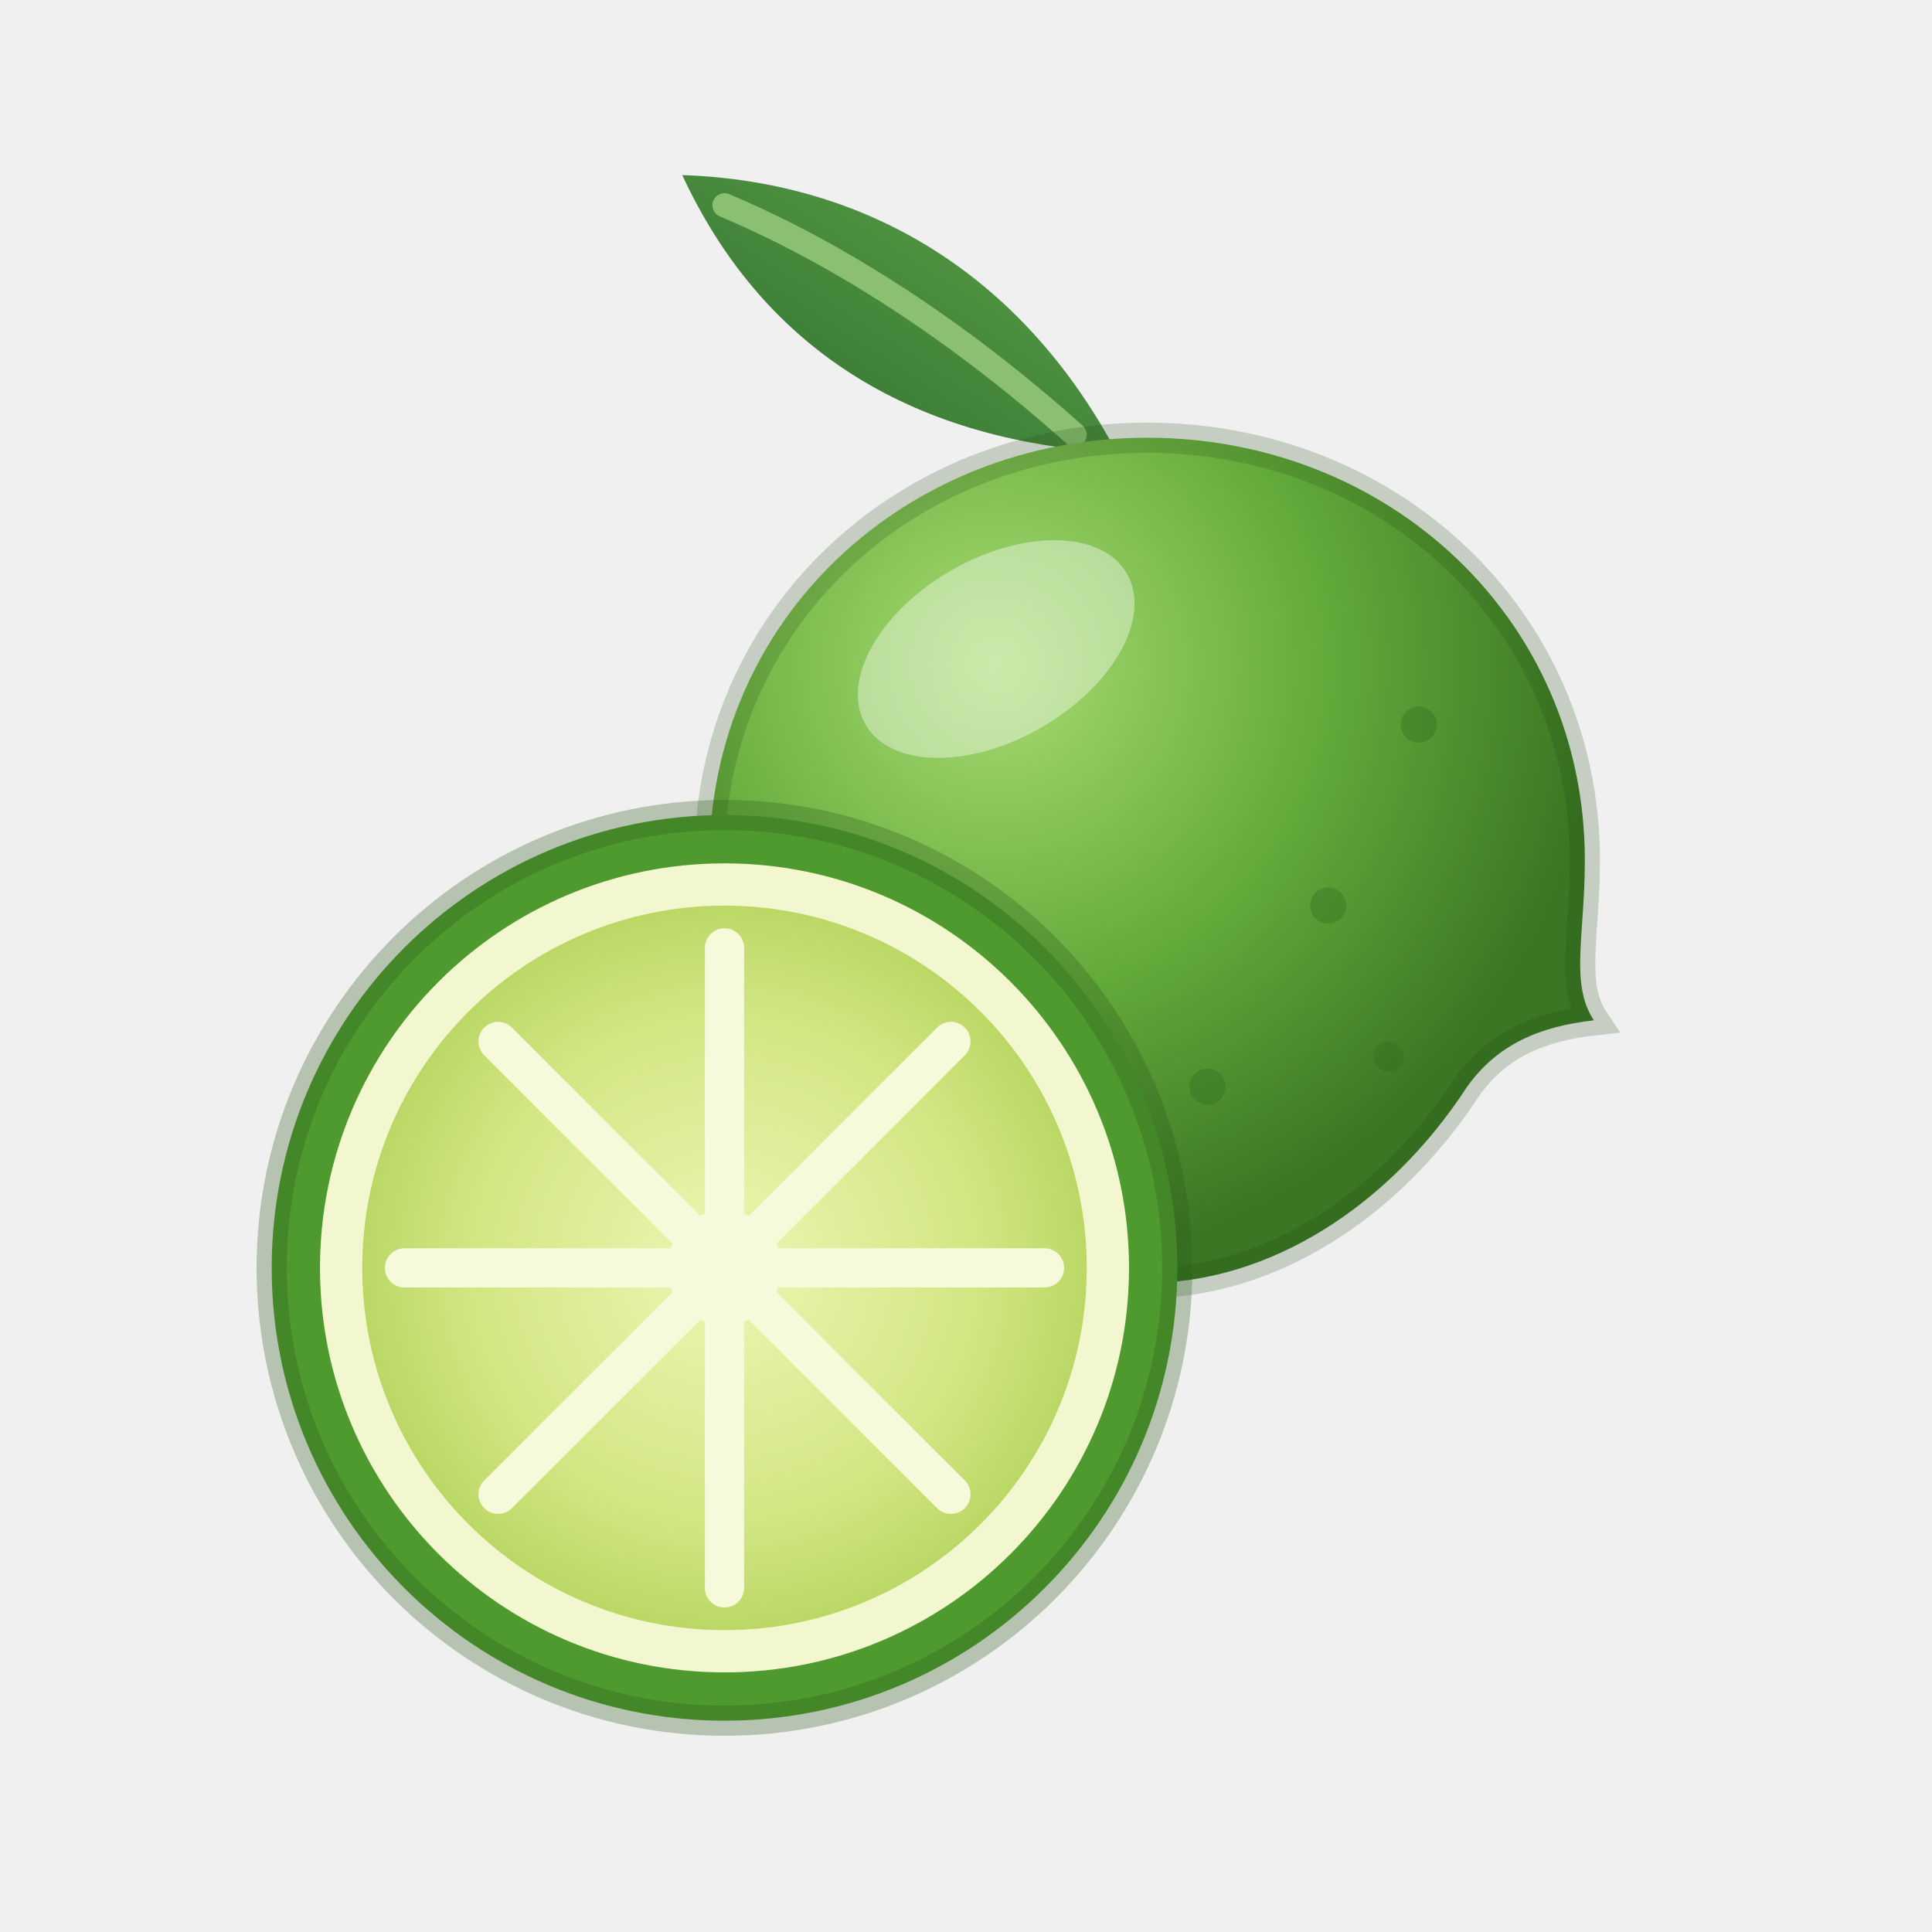
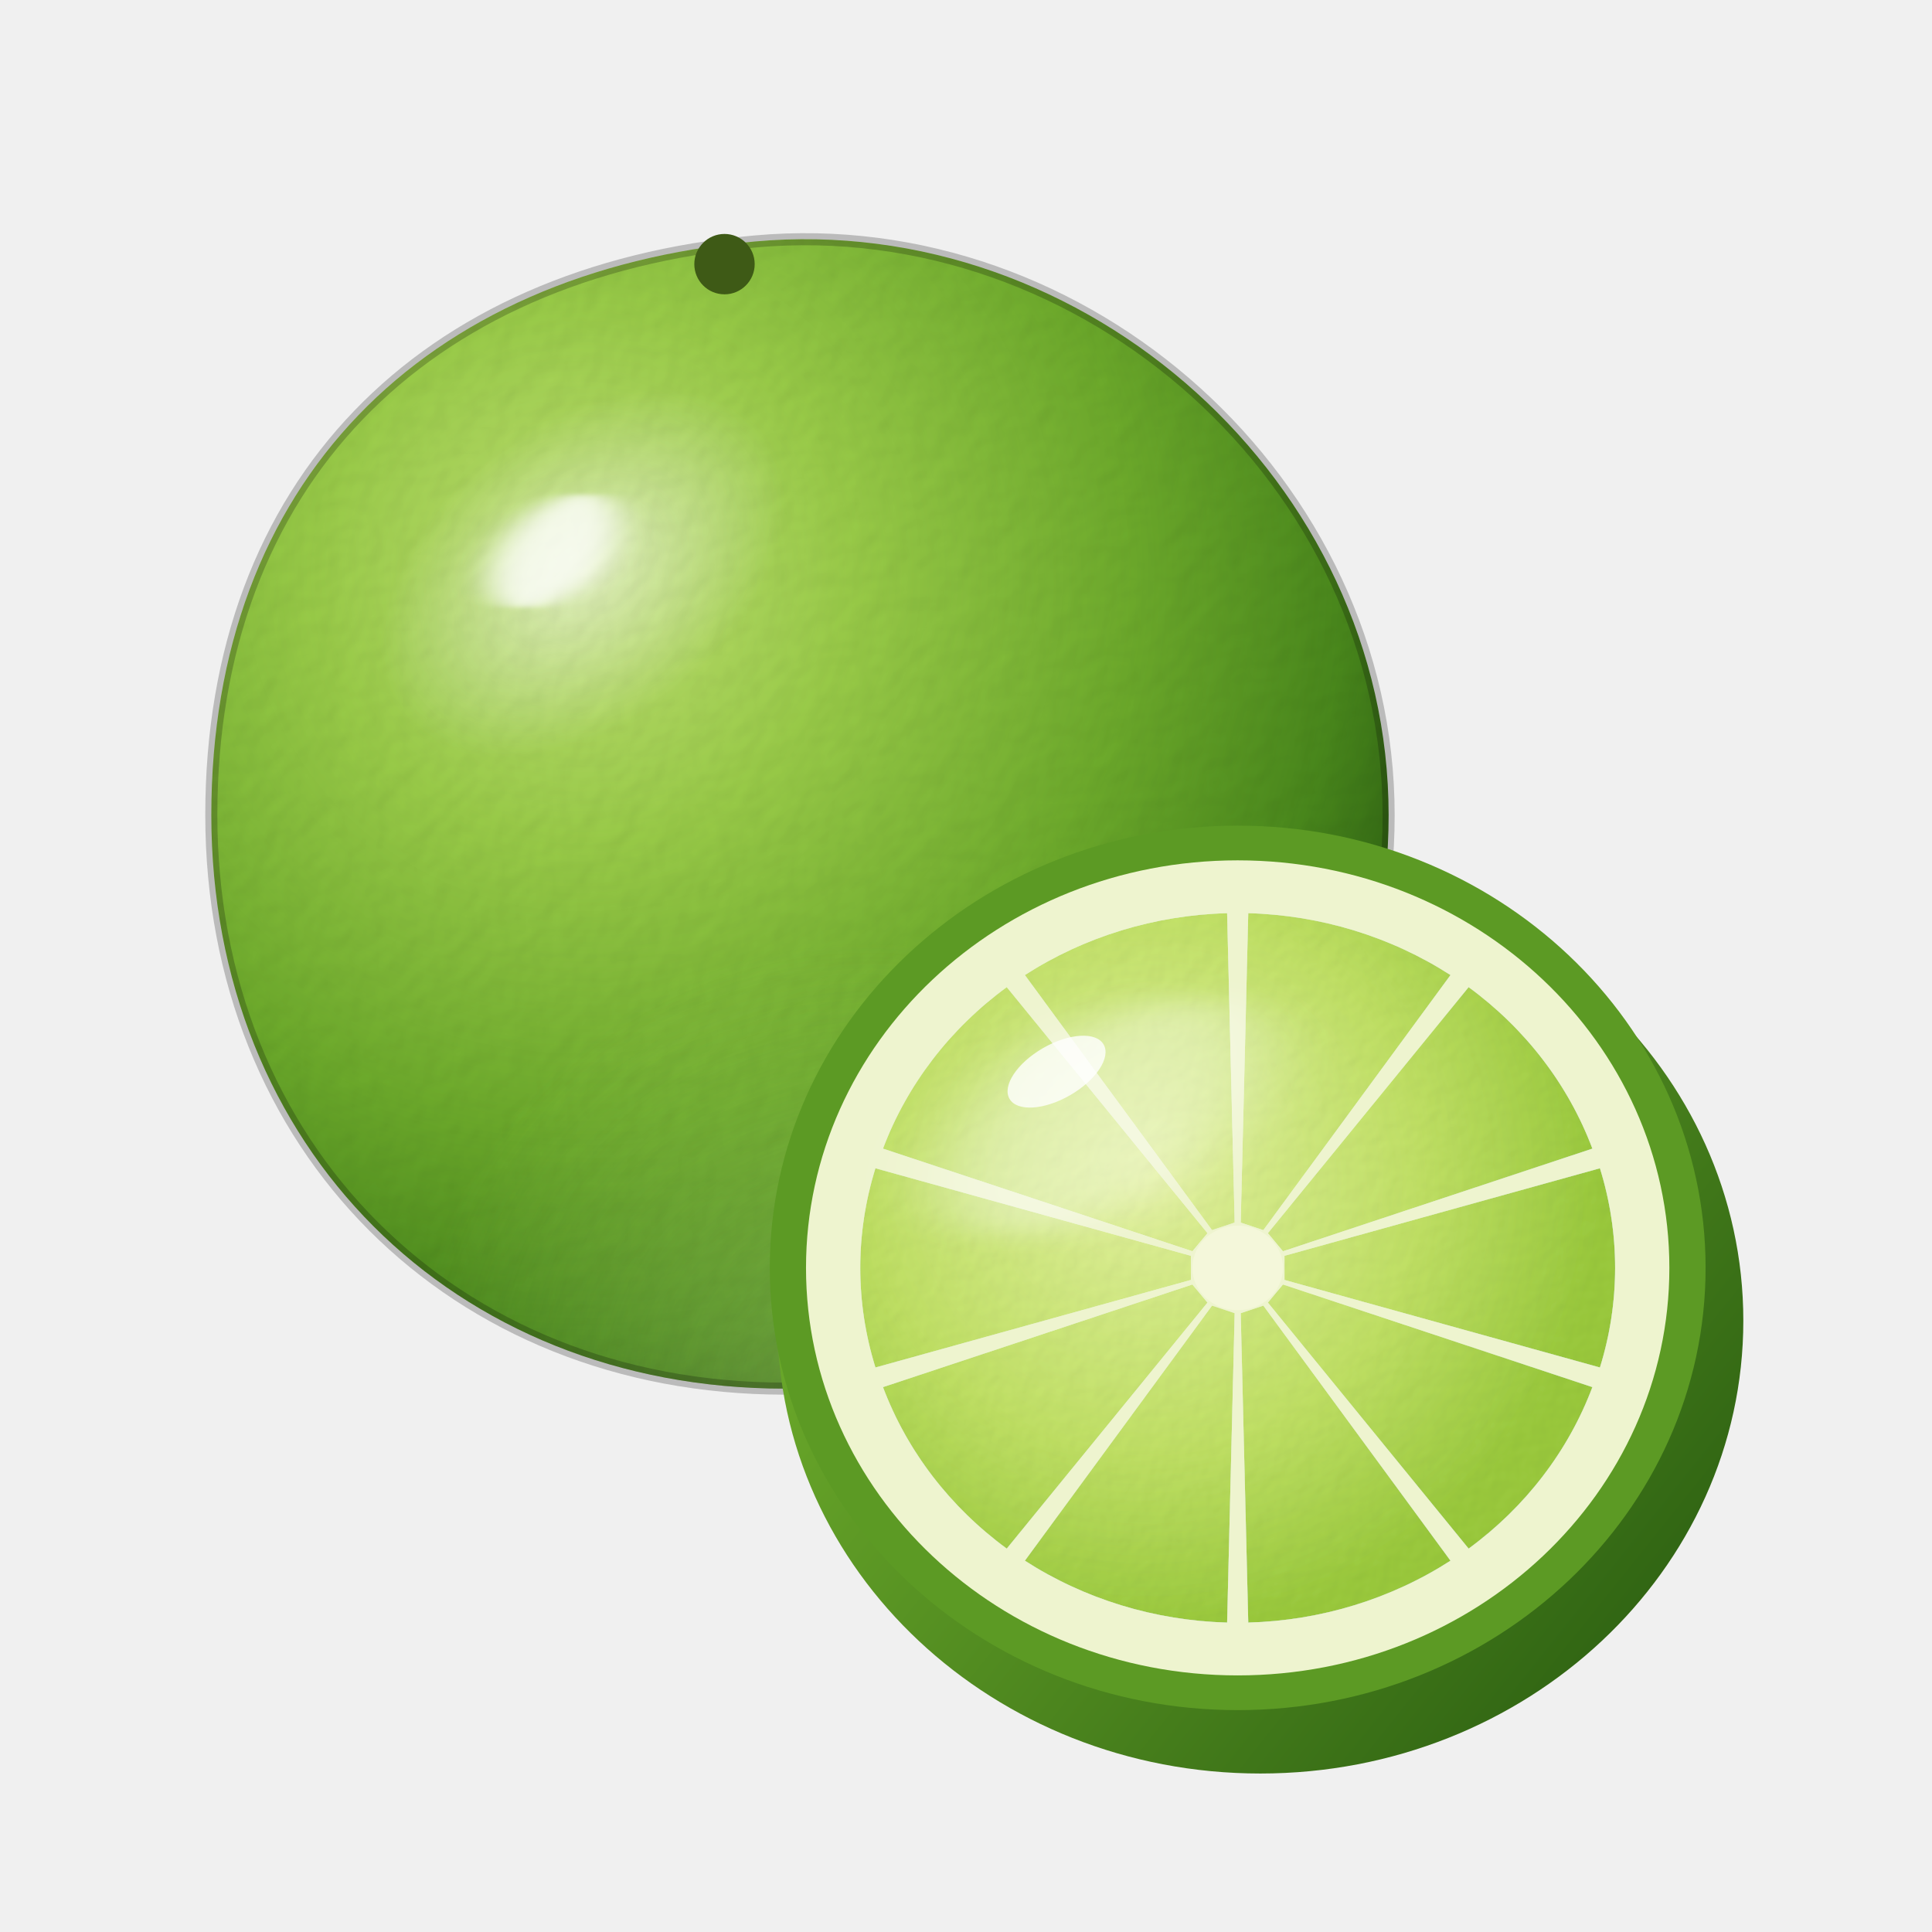
- <svg xmlns="http://www.w3.org/2000/svg" viewBox="0 0 64 64">
+ <svg xmlns="http://www.w3.org/2000/svg" viewBox="0 0 128 128">
  <defs>
-     <radialGradient id="piel" cx="33" cy="22" r="20" gradientUnits="userSpaceOnUse">
-       <stop offset="0" stop-color="#A9DC72" />
-       <stop offset=".55" stop-color="#62AA3A" />
-       <stop offset="1" stop-color="#3A7624" />
+     <clipPath id="ec">
+       <path d="M50 16C72 14 92 32 92 54C92 76 74 92 52 92C30 92 14 76 14 54C14 32 28 18 50 16Z" />
+     </clipPath>
+     <radialGradient id="eb" cx="38.6" cy="38" r="58.9" gradientUnits="userSpaceOnUse">
+       <stop offset="0" stop-color="#C6E777" />
+       <stop offset="0.3" stop-color="#9DD04A" />
+       <stop offset="0.62" stop-color="#6FAE2C" />
+       <stop offset="0.86" stop-color="#4A8A1C" />
+       <stop offset="1" stop-color="#2E6212" />
    </radialGradient>
-     <radialGradient id="gajos" cx="24" cy="42" r="12" gradientUnits="userSpaceOnUse">
-       <stop offset="0" stop-color="#EEF6B4" />
-       <stop offset=".7" stop-color="#D2E683" />
-       <stop offset="1" stop-color="#BBD866" />
+     <radialGradient id="eh" cx="0" cy="0" r="1" gradientUnits="userSpaceOnUse" gradientTransform="translate(38.6 38) rotate(-38) scale(15.2 9.9)">
+       <stop offset="0" stop-color="#fff" stop-opacity="0.558" />
+       <stop offset="1" stop-color="#fff" stop-opacity="0" />
    </radialGradient>
-     <linearGradient id="hoja" x1="0" y1="1" x2="1" y2="0">
-       <stop offset="0" stop-color="#2F6E2E" />
-       <stop offset="1" stop-color="#5DA34A" />
+     <filter id="ef" x="-50%" y="-50%" width="200%" height="200%">
+       <feGaussianBlur stdDeviation="0.8" />
+     </filter>
+     <radialGradient id="er" cx="57.6" cy="92.8" r="30.4" gradientUnits="userSpaceOnUse">
+       <stop offset="0" stop-color="#B8E07A" stop-opacity="0.42" />
+       <stop offset="1" stop-color="#B8E07A" stop-opacity="0" />
+     </radialGradient>
+     <filter id="et" x="0" y="0" width="128" height="128" filterUnits="userSpaceOnUse" color-interpolation-filters="sRGB">
+       <feTurbulence type="fractalNoise" baseFrequency="0.6" numOctaves="2" seed="5" />
+       <feDiffuseLighting surfaceScale="2" lighting-color="#fff">
+         <feDistantLight azimuth="225" elevation="55" />
+       </feDiffuseLighting>
+       <feComponentTransfer>
+         <feFuncR type="linear" slope="0.26" intercept="0.74" />
+         <feFuncG type="linear" slope="0.26" intercept="0.74" />
+         <feFuncB type="linear" slope="0.26" intercept="0.74" />
+       </feComponentTransfer>
+       <feComposite in2="SourceGraphic" operator="in" />
+       <feBlend in2="SourceGraphic" mode="multiply" />
+     </filter>
+     <radialGradient id="pu" cx="76" cy="78" r="30" gradientUnits="userSpaceOnUse">
+       <stop offset="0" stop-color="#E4F3A0" />
+       <stop offset="0.6" stop-color="#C2E266" />
+       <stop offset="1" stop-color="#9BCB3E" />
+     </radialGradient>
+     <linearGradient id="cs" x1="60" y1="70" x2="110" y2="110" gradientUnits="userSpaceOnUse">
+       <stop offset="0" stop-color="#6FAE2C" />
+       <stop offset="1" stop-color="#2E6212" />
    </linearGradient>
-     <path id="forma" d="M38 14.5C46 14.5 52.5 20.5 52.5 28.5 52.5 31 52 32.6 52.8 33.8 51 34 49.6 34.6 48.6 36 46 40 42 42.5 38 42.5 30 42.5 23.5 36.5 23.5 28.5S30 14.5 38 14.5Z" />
-     <clipPath id="c">
-       <use href="#forma" />
-     </clipPath>
+     <filter id="bl2" x="-50%" y="-50%" width="200%" height="200%">
+       <feGaussianBlur stdDeviation="2" />
+     </filter>
+     <filter id="vs" x="0" y="0" width="128" height="128" filterUnits="userSpaceOnUse">
+       <feTurbulence type="fractalNoise" baseFrequency=".9" numOctaves="2" seed="3" />
+       <feDiffuseLighting surfaceScale="1.6" lighting-color="#fff">
+         <feDistantLight azimuth="225" elevation="50" />
+       </feDiffuseLighting>
+       <feComponentTransfer>
+         <feFuncR type="linear" slope=".3" intercept=".72" />
+         <feFuncG type="linear" slope=".3" intercept=".72" />
+         <feFuncB type="linear" slope=".3" intercept=".72" />
+       </feComponentTransfer>
+       <feComposite in2="SourceGraphic" operator="in" />
+       <feBlend in2="SourceGraphic" mode="multiply" />
+     </filter>
  </defs>
-   <path d="M37 15C33.8 9 28.6 6 22.6 5.8 25.2 11.4 30 14.6 37 15Z" fill="url(#hoja)" />
-   <path d="M35.6 14.4C31.8 11 27.8 8.4 24 6.8" fill="none" stroke="#A8D88A" stroke-opacity=".7" stroke-width=".8" stroke-linecap="round" />
-   <use href="#forma" fill="url(#piel)" />
-   <g clip-path="url(#c)" fill="#2F6A1E" opacity=".35">
-     <circle cx="44" cy="30" r=".6" />
-     <circle cx="40" cy="36" r=".6" />
-     <circle cx="47" cy="24" r=".6" />
-     <circle cx="34" cy="33" r=".5" />
-     <circle cx="46" cy="35" r=".5" />
+   <g filter="url(#et)">
+     <path d="M50 16C72 14 92 32 92 54C92 76 74 92 52 92C30 92 14 76 14 54C14 32 28 18 50 16Z" fill="url(#eb)" />
+     <g clip-path="url(#ec)">
+       <rect width="128" height="128" fill="url(#er)" />
+       <rect width="128" height="128" fill="url(#eh)" />
+     </g>
  </g>
-   <ellipse cx="33" cy="21.5" rx="5" ry="3" transform="rotate(-30 33 21.5)" fill="#FFFFFF" opacity=".4" />
-   <use href="#forma" fill="none" stroke="#1E4A10" stroke-opacity=".2" />
-   <circle cx="24" cy="42" r="15" fill="#4F9A2E" />
-   <circle cx="24" cy="42" r="13.4" fill="#F3F7D0" />
-   <circle cx="24" cy="42" r="12" fill="url(#gajos)" />
-   <g stroke="#F6F9DA" stroke-width="1.3" stroke-linecap="round">
-     <path d="M24 31.4V52.6M13.4 42H34.6M16.5 34.5 31.5 49.5M31.5 34.5 16.5 49.5" />
+   <g clip-path="url(#ec)">
+     <ellipse cx="36.7" cy="36.5" rx="4.9" ry="2.9" transform="rotate(-38 36.7 36.5)" fill="#fff" opacity="0.77" filter="url(#ef)" />
  </g>
-   <circle cx="24" cy="42" r="1.9" fill="#F6F9DA" />
-   <circle cx="24" cy="42" r="15" fill="none" stroke="#2E5A1C" stroke-opacity=".3" />
+   <path d="M50 16C72 14 92 32 92 54C92 76 74 92 52 92C30 92 14 76 14 54C14 32 28 18 50 16Z" fill="none" stroke="#000" stroke-opacity=".22" stroke-width=".8" />
+   <circle cx="48" cy="17.5" r="2" fill="#3E5A16" />
+   <ellipse cx="83.5" cy="87.5" rx="32" ry="30" fill="url(#cs)" />
+   <ellipse cx="82" cy="84" rx="31" ry="29.3" fill="#5C9A24" />
+   <ellipse cx="82" cy="84" rx="28.6" ry="27" fill="#EEF4CF" />
+   <g fill="url(#pu)" filter="url(#vs)">
+     <path d="M82.2 81L82.7 60.5A25 23.5 0 0 1 96.1 64.6L83.7 81.5Z" />
+     <path d="M84 81.7L97.3 65.4A25 23.5 0 0 1 105.5 76.1L85 82.9Z" />
+     <path d="M85.1 83.2L106 77.4A25 23.5 0 0 1 106 90.6L85.1 84.8Z" />
+     <path d="M85 85.1L105.5 91.9A25 23.5 0 0 1 97.3 102.6L84 86.3Z" />
+     <path d="M83.7 86.5L96.1 103.4A25 23.5 0 0 1 82.7 107.5L82.2 87Z" />
+     <path d="M81.8 87L81.3 107.5A25 23.5 0 0 1 67.9 103.4L80.3 86.5Z" />
+     <path d="M80 86.3L66.7 102.6A25 23.5 0 0 1 58.5 91.9L79 85.1Z" />
+     <path d="M78.9 84.8L58 90.6A25 23.5 0 0 1 58 77.4L78.9 83.2Z" />
+     <path d="M79 82.9L58.5 76.1A25 23.5 0 0 1 66.7 65.4L80 81.7Z" />
+     <path d="M80.3 81.5L67.9 64.6A25 23.5 0 0 1 81.3 60.5L81.8 81Z" />
+   </g>
+   <ellipse cx="82" cy="84" rx="3" ry="2.8" fill="#F4F7DA" />
+   <ellipse cx="73" cy="74" rx="12" ry="6" transform="rotate(-30 73 74)" fill="#fff" opacity=".35" filter="url(#bl2)" />
+   <ellipse cx="70" cy="71" rx="3.6" ry="1.8" transform="rotate(-30 70 71)" fill="#fff" opacity=".8" />
</svg>
